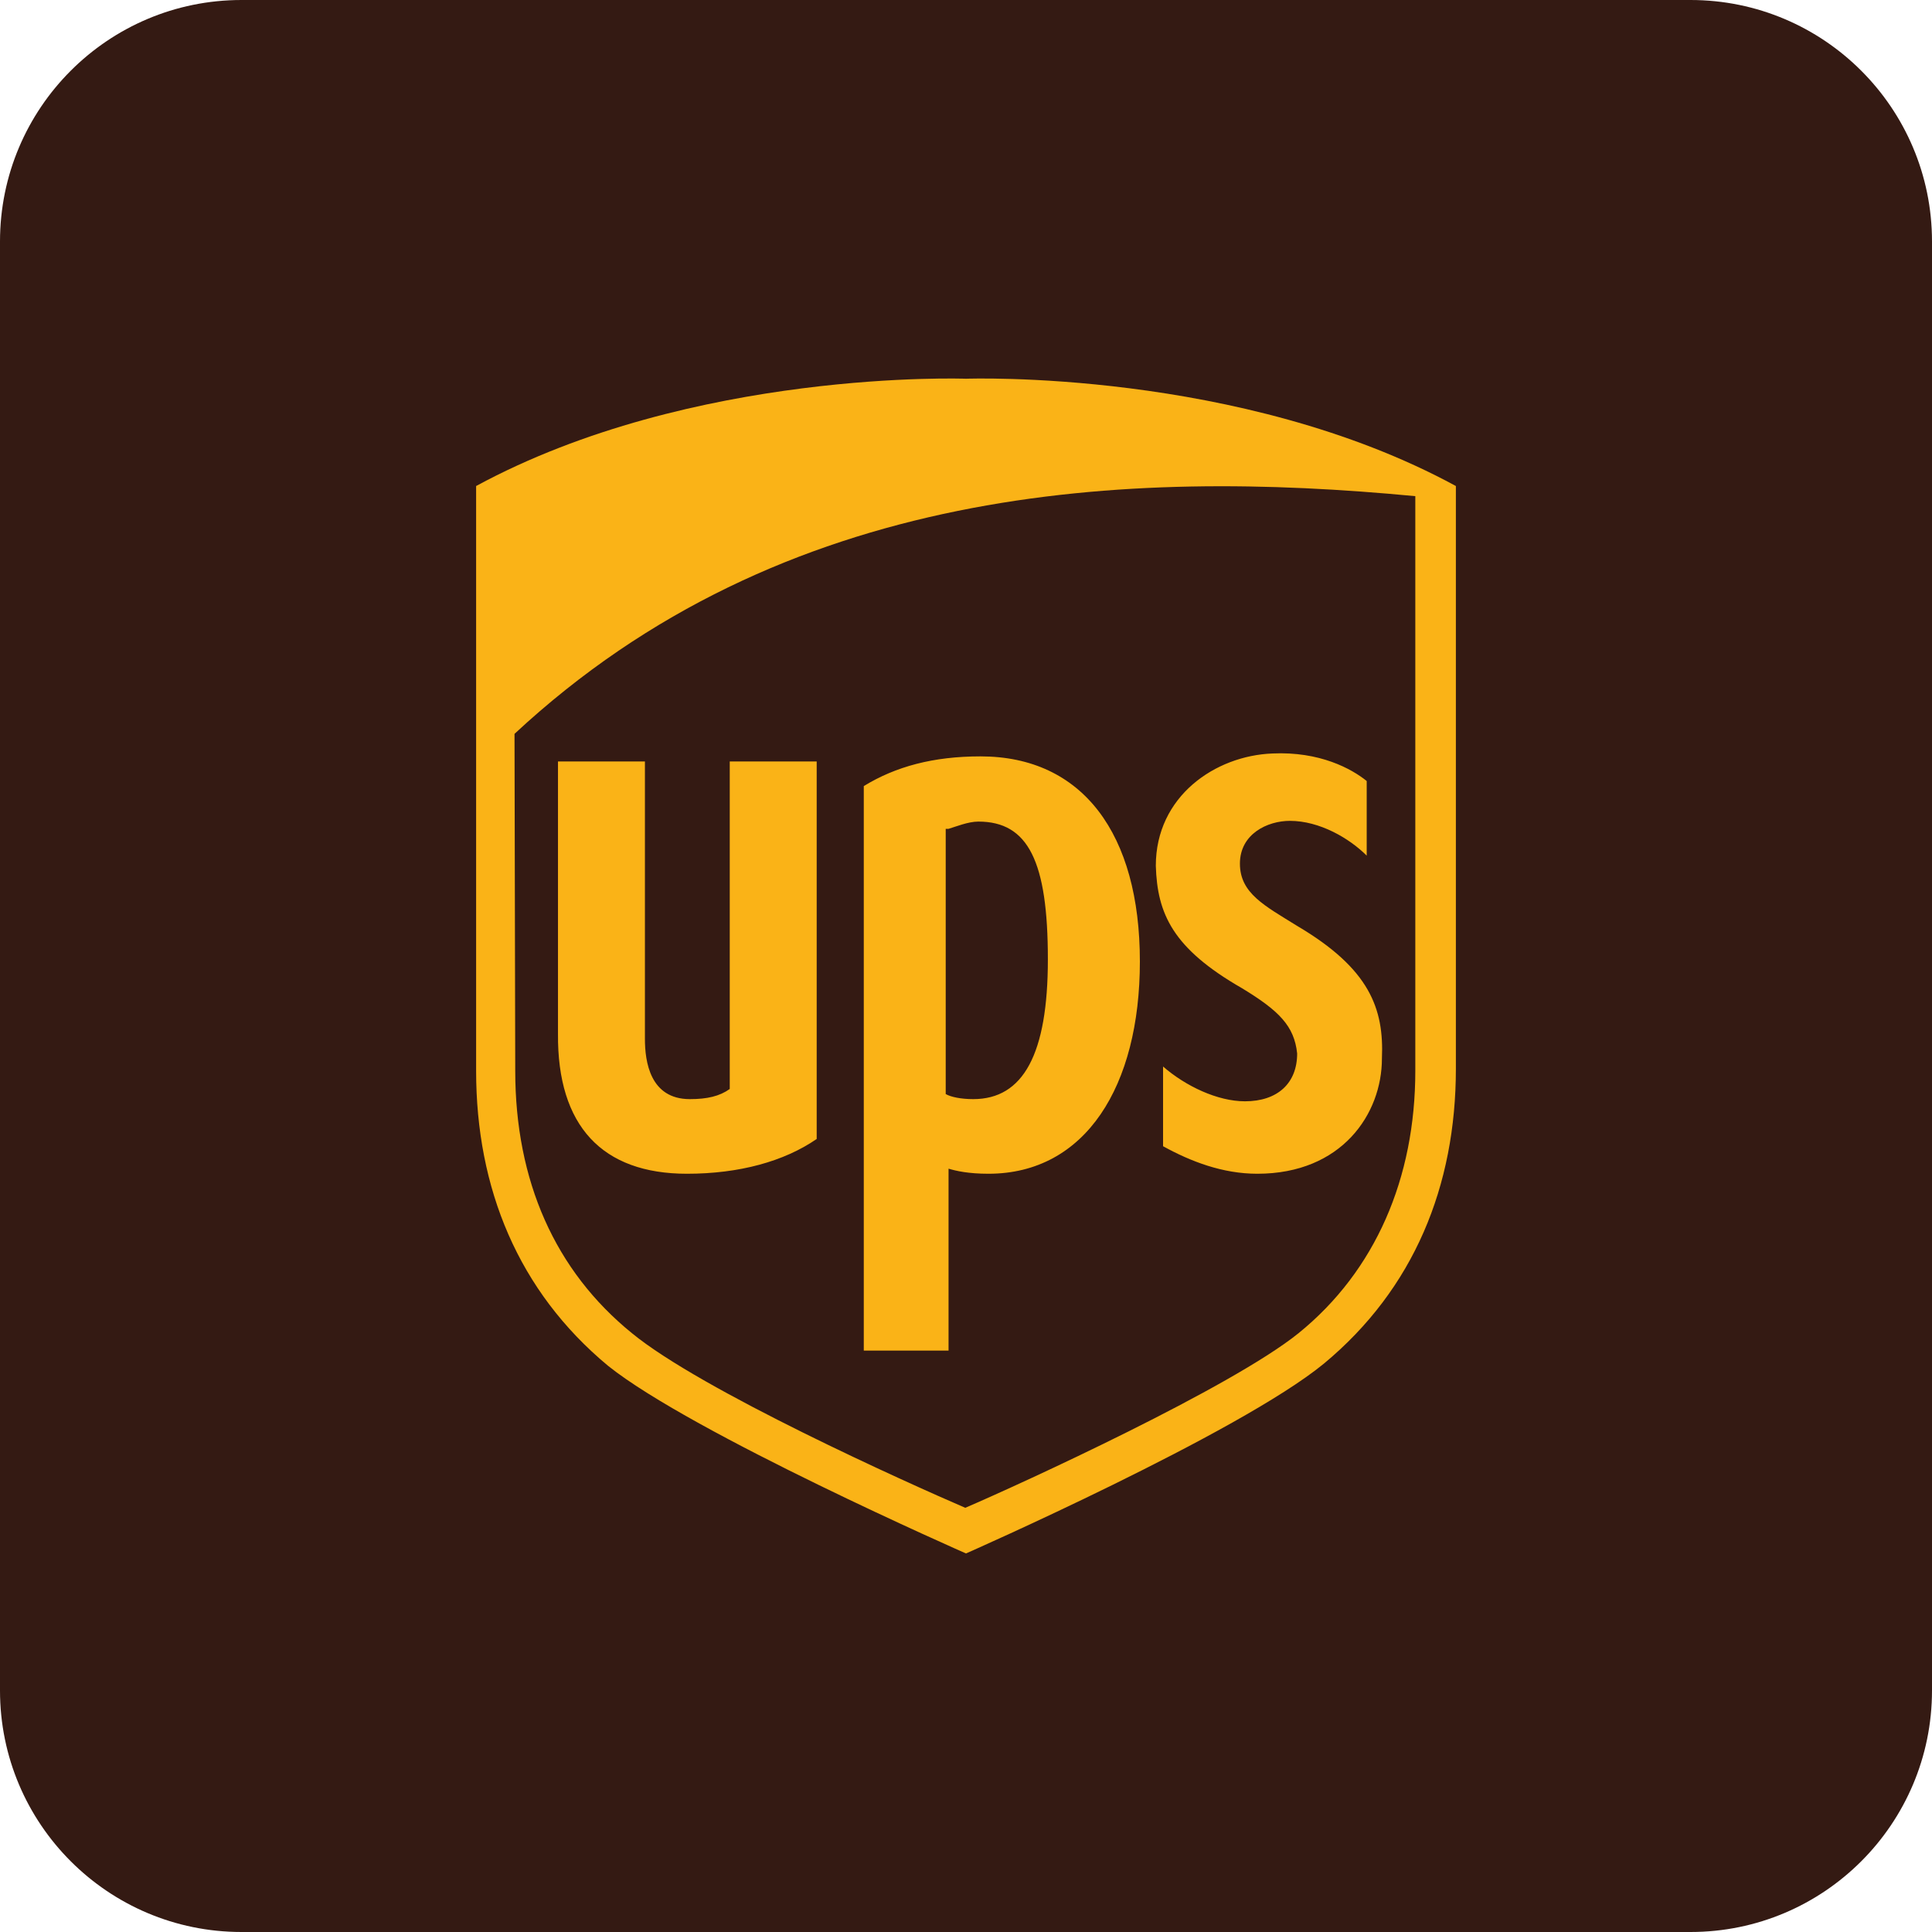
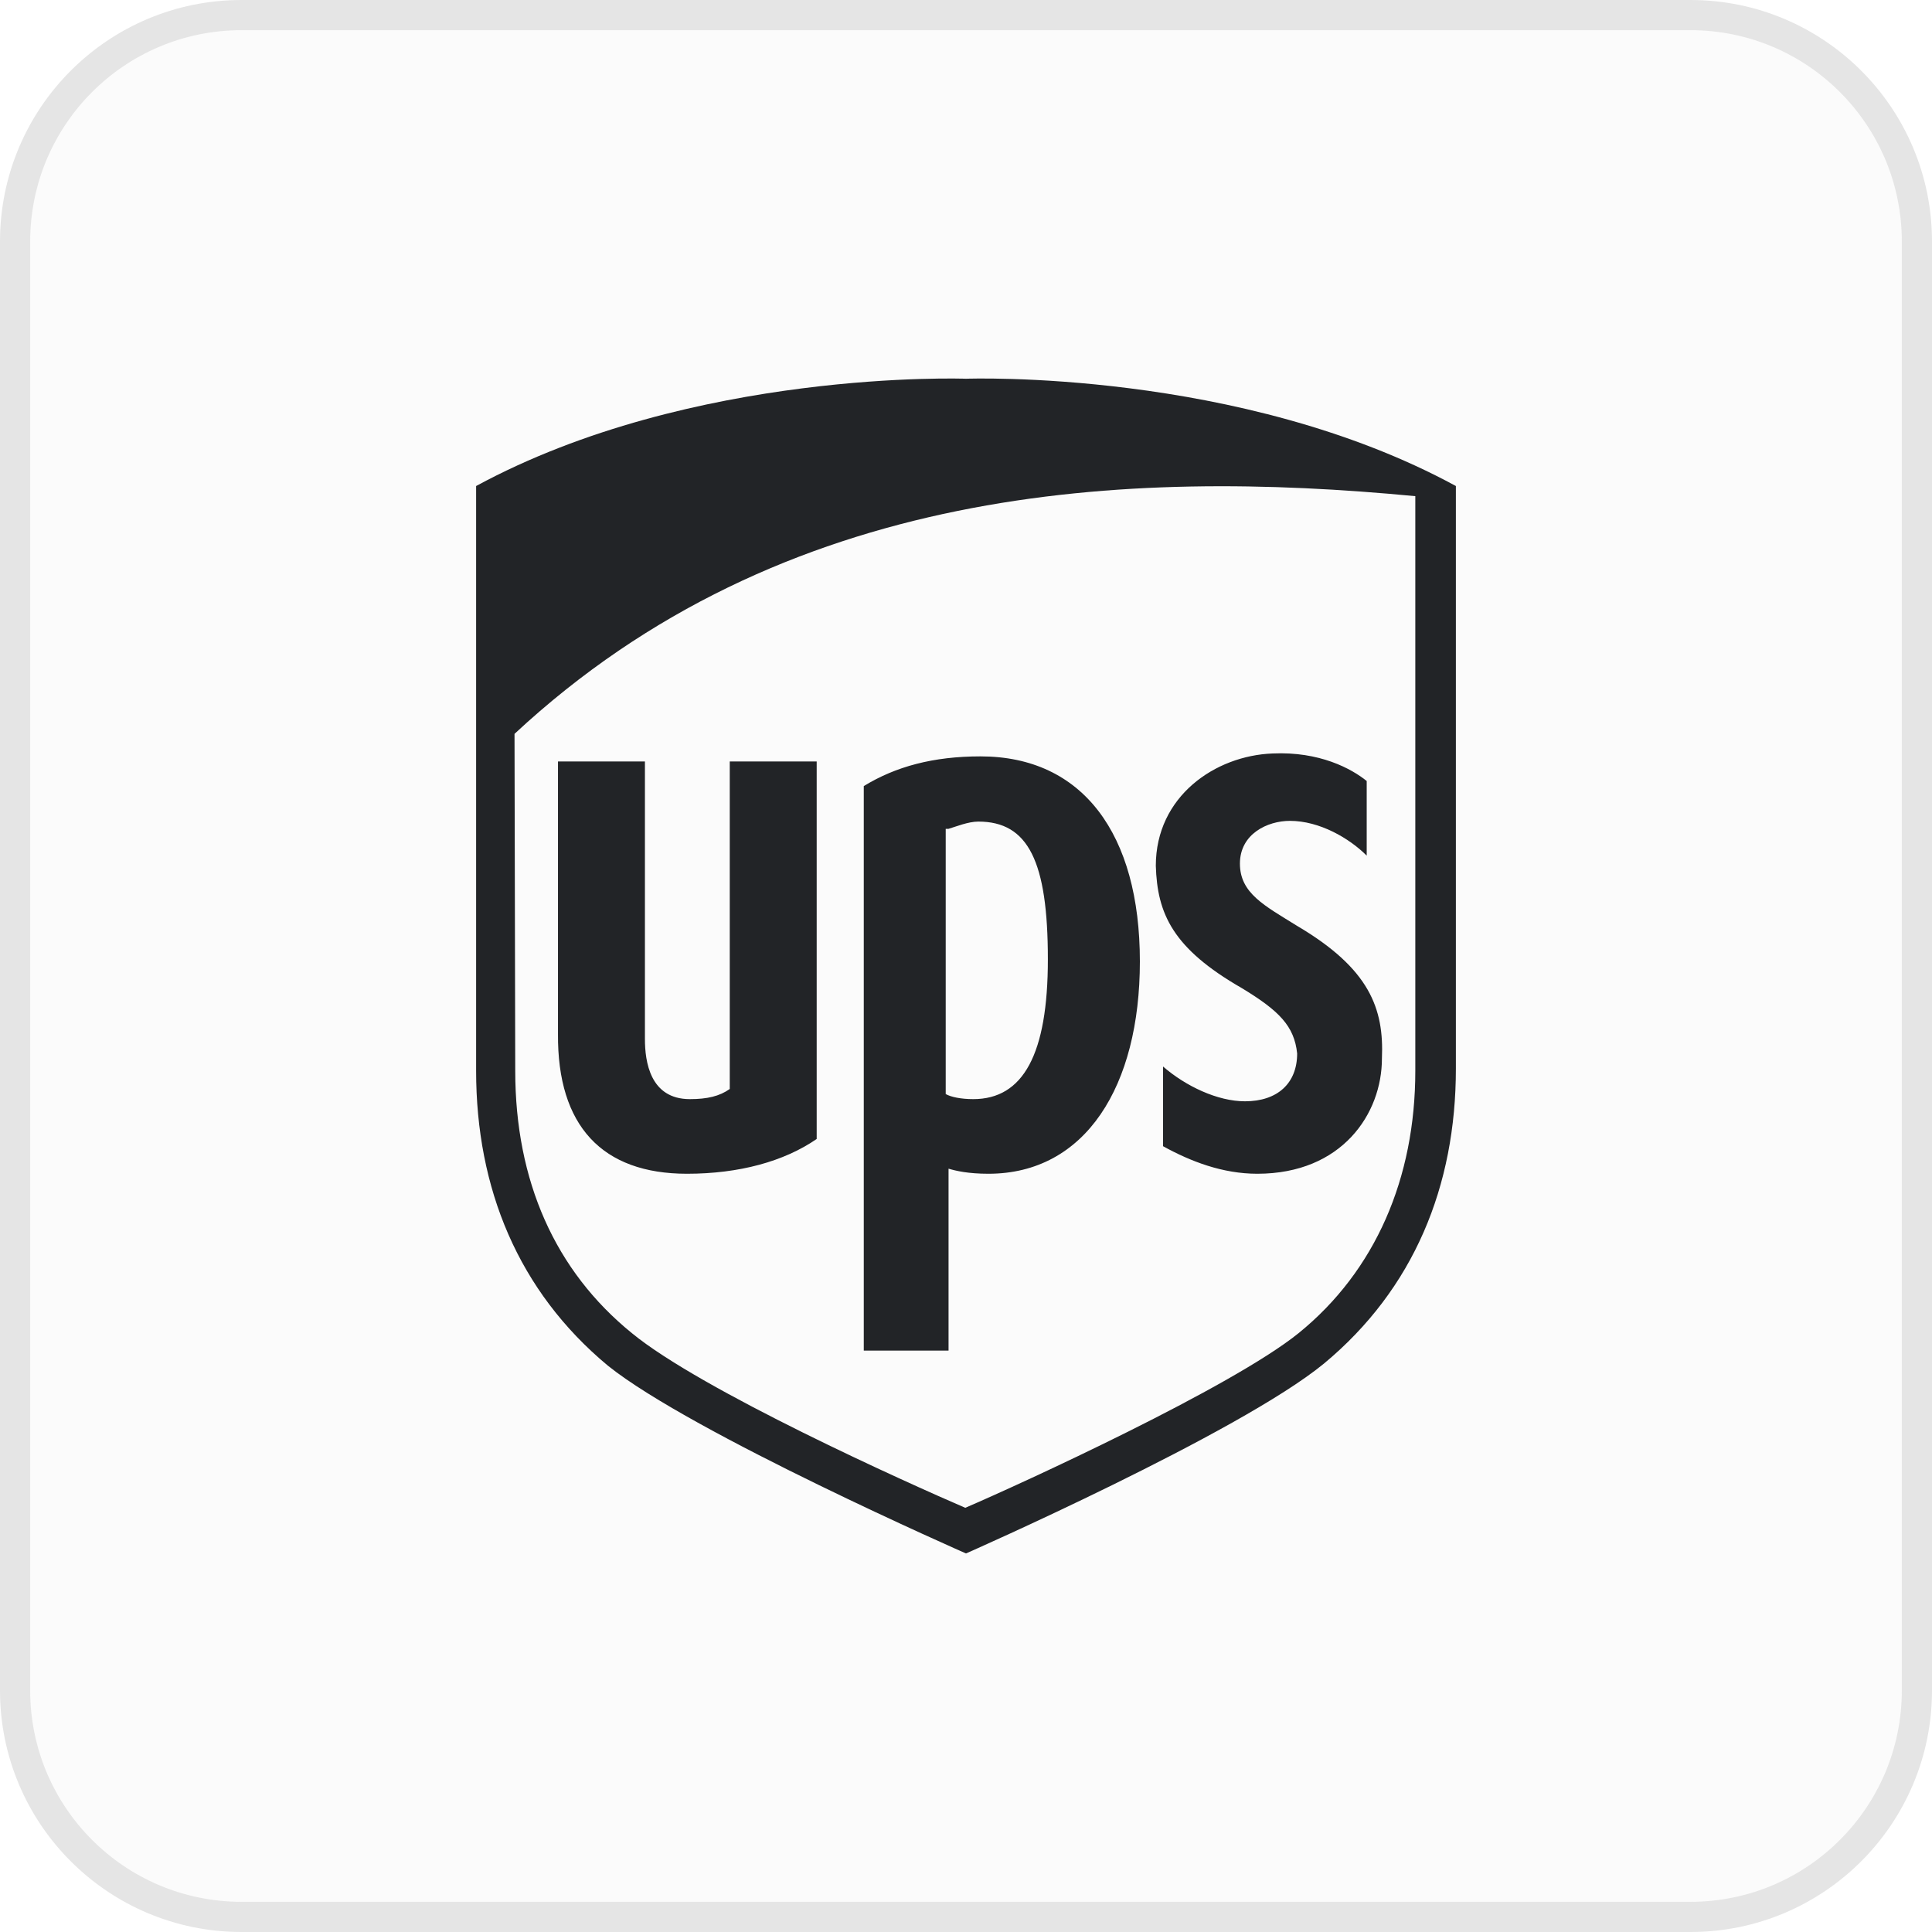
<svg xmlns="http://www.w3.org/2000/svg" width="32" height="32" viewBox="0 0 32 32" fill="none">
-   <rect width="32" height="32" rx="4" fill="#341A13" />
-   <path d="M15.999 25.527C16.167 25.443 20.452 23.582 21.809 22.466C23.213 21.302 23.957 19.657 23.957 17.665V8.339L23.837 8.303C20.416 6.442 16.167 6.562 15.963 6.562C15.795 6.562 11.558 6.442 8.137 8.303L8.053 8.339V17.701C8.053 19.693 8.797 21.35 10.202 22.502C11.546 23.618 15.831 25.479 15.999 25.527Z" fill="#341A13" />
-   <path d="M16 25.73C16 25.73 11.463 23.738 10.07 22.621C8.582 21.385 7.886 19.681 7.886 17.736V8.05C11.475 6.105 16 6.273 16 6.273C16 6.273 20.537 6.105 24.114 8.05V17.7C24.114 19.645 23.418 21.349 21.929 22.585C20.525 23.738 16 25.73 16 25.73ZM8.534 17.736C8.534 19.561 9.194 21.049 10.466 22.081C11.619 23.029 15.04 24.566 15.988 24.974C16.936 24.566 20.393 22.981 21.509 22.081C22.782 21.049 23.442 19.512 23.442 17.736V8.218C18.665 7.762 12.975 8.014 8.522 12.155L8.534 17.736Z" fill="#FAB317" />
-   <path d="M20.573 16.369C21.185 16.741 21.437 16.993 21.485 17.449C21.485 17.941 21.161 18.241 20.621 18.241C20.165 18.241 19.637 17.989 19.264 17.665V18.985C19.721 19.237 20.249 19.441 20.825 19.441C22.229 19.441 22.889 18.445 22.889 17.533C22.925 16.705 22.685 16.044 21.485 15.336C20.945 15 20.537 14.796 20.537 14.304C20.537 13.812 20.993 13.596 21.365 13.596C21.857 13.596 22.349 13.884 22.637 14.172V12.936C22.385 12.732 21.857 12.444 21.077 12.48C20.129 12.516 19.144 13.188 19.144 14.34C19.168 15.132 19.42 15.708 20.573 16.369ZM15.711 19.357C15.832 19.393 16.036 19.441 16.372 19.441C17.98 19.441 18.88 17.989 18.88 15.925C18.88 13.812 17.932 12.528 16.24 12.528C15.459 12.528 14.835 12.696 14.307 13.02V22.37H15.711V19.357ZM15.711 13.728C15.832 13.692 16.036 13.608 16.204 13.608C17.032 13.608 17.356 14.268 17.356 15.889C17.356 17.461 16.948 18.205 16.12 18.205C15.915 18.205 15.748 18.169 15.664 18.121V13.728H15.711ZM11.378 19.441C12.243 19.441 12.987 19.237 13.527 18.865V12.612H12.087V18.037C11.918 18.157 11.714 18.205 11.426 18.205C10.766 18.205 10.682 17.581 10.682 17.209V12.612H9.242V17.125C9.23 18.649 9.974 19.441 11.378 19.441Z" fill="#FAB317" />
+   <rect x="0.25" y="0.25" width="31.5" height="31.5" rx="3.75" fill="#FBFBFB" />
+   <rect x="0.25" y="0.25" width="31.5" height="31.5" rx="3.75" stroke="#E5E5E5" stroke-width="0.5" />
+   <path d="M15.999 25.527C16.167 25.443 20.452 23.582 21.809 22.466C23.213 21.302 23.957 19.657 23.957 17.665V8.339L23.837 8.303C20.416 6.442 16.167 6.562 15.963 6.562C15.795 6.562 11.558 6.442 8.137 8.303L8.053 8.339V17.701C8.053 19.693 8.797 21.35 10.202 22.502C11.546 23.618 15.831 25.479 15.999 25.527Z" fill="#FBFBFB" />
+   <path d="M16 25.73C16 25.73 11.463 23.738 10.07 22.621C8.582 21.385 7.886 19.681 7.886 17.736V8.05C11.475 6.105 16 6.273 16 6.273C16 6.273 20.537 6.105 24.114 8.05V17.7C24.114 19.645 23.418 21.349 21.929 22.585C20.525 23.738 16 25.73 16 25.73ZM8.534 17.736C8.534 19.561 9.194 21.049 10.466 22.081C11.619 23.029 15.04 24.566 15.988 24.974C16.936 24.566 20.393 22.981 21.509 22.081C22.782 21.049 23.442 19.512 23.442 17.736V8.218C18.665 7.762 12.975 8.014 8.522 12.155L8.534 17.736Z" fill="#222427" />
+   <path d="M20.573 16.369C21.185 16.741 21.437 16.993 21.485 17.449C21.485 17.941 21.161 18.241 20.621 18.241C20.165 18.241 19.637 17.989 19.264 17.665V18.985C19.721 19.237 20.249 19.441 20.825 19.441C22.229 19.441 22.889 18.445 22.889 17.533C22.925 16.705 22.685 16.044 21.485 15.336C20.945 15 20.537 14.796 20.537 14.304C20.537 13.812 20.993 13.596 21.365 13.596C21.857 13.596 22.349 13.884 22.637 14.172V12.936C22.385 12.732 21.857 12.444 21.077 12.48C20.129 12.516 19.144 13.188 19.144 14.34C19.168 15.132 19.42 15.708 20.573 16.369ZM15.711 19.357C15.832 19.393 16.036 19.441 16.372 19.441C17.98 19.441 18.88 17.989 18.88 15.925C18.88 13.812 17.932 12.528 16.24 12.528C15.459 12.528 14.835 12.696 14.307 13.02V22.37H15.711V19.357ZM15.711 13.728C15.832 13.692 16.036 13.608 16.204 13.608C17.032 13.608 17.356 14.268 17.356 15.889C17.356 17.461 16.948 18.205 16.12 18.205C15.915 18.205 15.748 18.169 15.664 18.121V13.728H15.711ZM11.378 19.441C12.243 19.441 12.987 19.237 13.527 18.865V12.612H12.087V18.037C11.918 18.157 11.714 18.205 11.426 18.205C10.766 18.205 10.682 17.581 10.682 17.209V12.612H9.242V17.125C9.23 18.649 9.974 19.441 11.378 19.441Z" fill="#222427" />
</svg>
